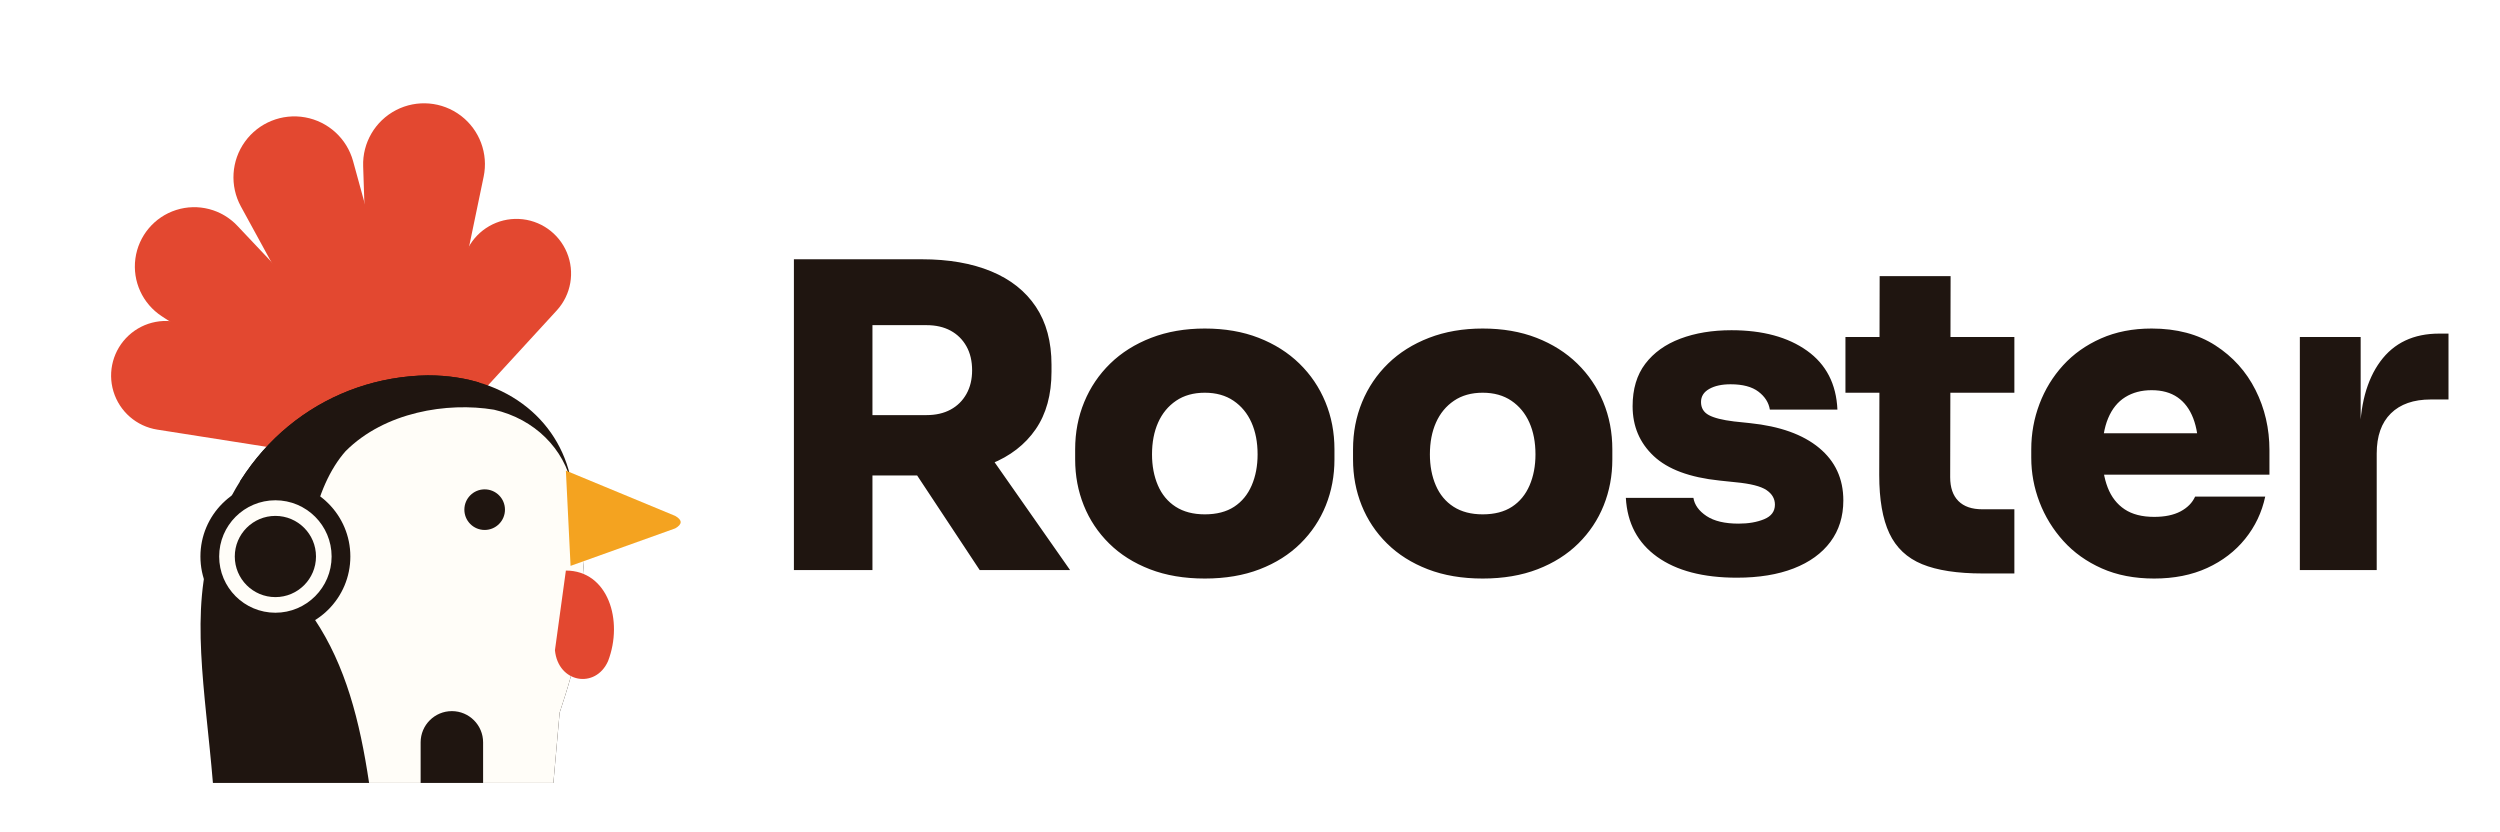
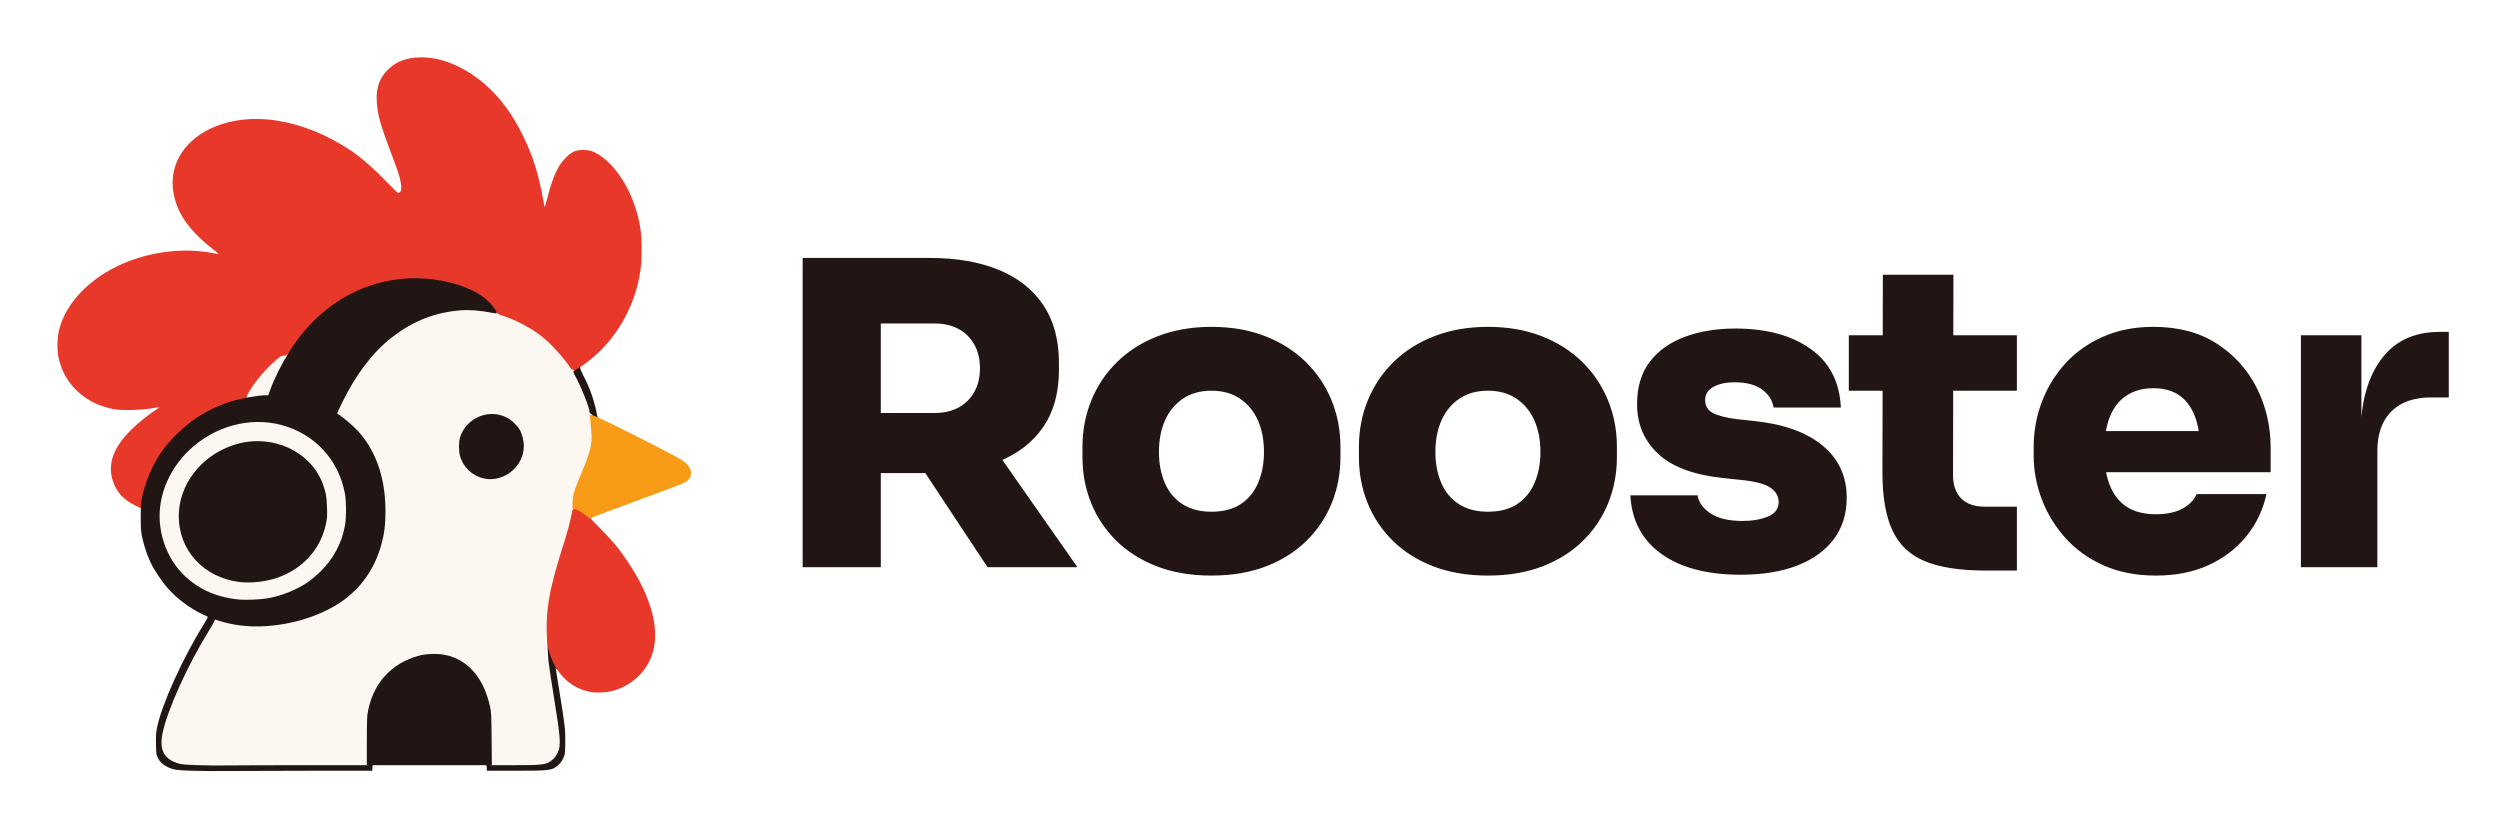
- <svg xmlns="http://www.w3.org/2000/svg" viewBox="-24 -24 1226.12 408">
-   <g transform="scale(0.38298) translate(-90 0)">
-     <g fill="#E34830">
-       <path d="M566.5 524.3 L740.5 334.7 A70 70 0 1 0 626.7 255.1 L508.1 483.4 A36 36 0 0 0 566.5 524.3 Z" />
-       <path d="M575.2 507.3 L646.7 163.6 A78 78 0 1 0 492.4 150.3 L504.0 501.2 A36 36 0 0 0 575.2 507.3 Z" />
-       <path d="M574.7 490.5 L479.5 143.7 A78 78 0 1 0 335.8 201.7 L508.4 517.3 A36 36 0 0 0 574.7 490.5 Z" />
-       <path d="M566.2 475.3 L331.5 226.7 A76 76 0 1 0 234.5 342.3 L520.2 530.1 A36 36 0 0 0 566.2 475.3 Z" />
-       <path d="M553.2 466.5 L265.2 353.2 A70 70 0 1 0 228.7 487.5 L534.4 535.6 A36 36 0 0 0 553.2 466.5 Z" />
-     </g>
-     <path d="M300 940 C 290 820 270 720 300 630 C 340 500 450 420 575 418 C 680 418 748 480 760 560 L 772 640 C 784 720 764 790 744 850 L 736 940 Z" fill="#1F1510" />
-     <path d="M500 940 C 488 860 470 790 430 730 C 410 650 430 560 470 515 C 520 465 600 452 660 462 C 712 474 750 512 760 560 L 772 640 C 784 720 764 790 744 850 L 736 940 Z" fill="#FFFDF8" />
-     <clipPath id="band5">
-       <path d="M300 940 C 290 820 270 720 300 630 C 340 500 450 420 575 418 C 680 418 748 480 760 560 L 772 640 C 784 720 764 790 744 850 L 736 940 Z" />
-     </clipPath>
-     <path d="M360 560 C 380 470 480 405 640 400" fill="none" stroke="#1F1510" stroke-width="64" clip-path="url(#band5)" />
-     <circle cx="380" cy="650" r="96" fill="#1F1510" />
-     <circle cx="380" cy="650" r="62" fill="none" stroke="#FFFDF8" stroke-width="20" />
-     <path d="M566 940 V888 A40 40 0 0 1 646 888 V940 Z" fill="#1F1510" />
-     <g fill="#1F1510">
-       <circle cx="648" cy="590" r="26" />
-     </g>
-     <path d="M752 540 L892 598 Q906 606 892 614 L758 662 Z" fill="#F4A320" />
-     <path d="M752 668 C 806 668 826 732 806 784 C 790 820 742 812 738 770 Z" fill="#E34830" />
+ <svg xmlns="http://www.w3.org/2000/svg" viewBox="-24 -24 1232.43 408">
+   <g transform="scale(0.40377) translate(-98.006 -28.5196)">
+     <path d="M273.0 910.1 C253.8 909.5 249.7 908.9 242.5 905.2 C237.0 902.5 233.7 899.3 231.3 894.4 C229.3 890.3 229.2 889.5 229.0 877.6 C228.8 867.2 229.0 863.9 230.3 857.3 C236.0 829.4 261.6 772.6 286.8 732.3 C291.2 725.2 292.7 722.3 292.1 721.8 C290.6 720.8 296.9 721.8 300.0 723.1 C302.3 724.1 302.9 724.8 302.9 726.3 C302.9 727.4 299.7 733.3 295.1 740.8 C263.5 791.7 235.5 858.3 237.5 878.0 C238.4 887.0 243.0 893.2 252.0 897.4 C261.9 902.1 258.2 901.9 382.0 901.8 C459.9 901.8 494.7 902.0 494.7 902.5 C494.7 903.0 494.4 903.3 494.0 903.3 C493.5 903.3 493.2 904.9 493.2 906.7 L493.2 910.1 L420.9 910.1 C381.1 910.1 335.6 910.3 319.9 910.4 C304.1 910.6 283.0 910.5 273.0 910.1 Z M632.9 906.7 C632.9 904.9 632.6 903.3 632.2 903.3 C631.8 903.3 631.4 903.0 631.4 902.6 C631.4 902.1 642.4 901.8 663.0 901.8 C702.0 901.8 704.8 901.4 712.6 894.2 C717.1 890.1 720.0 883.4 720.4 876.1 C720.7 870.0 719.1 857.3 713.4 822.1 C707.7 787.3 705.4 769.6 705.4 760.0 C705.4 756.3 705.6 756.0 707.3 756.0 C708.8 756.0 709.2 756.5 709.6 759.2 C710.4 763.6 713.3 772.0 716.0 777.4 C717.2 779.9 718.4 783.1 718.7 784.6 L719.1 787.4 L717.9 785.5 C717.0 784.0 716.8 783.9 717.1 785.1 C717.3 786.0 717.6 788.0 717.8 789.7 C718.1 791.3 719.8 802.0 721.6 813.4 C728.5 855.7 729.0 860.4 728.7 876.0 C728.5 889.7 728.4 890.2 726.3 894.8 C725.0 897.5 722.8 900.8 720.9 902.5 C713.0 909.8 710.7 910.1 667.9 910.1 L632.9 910.1 L632.9 906.7 Z M761.1 477.3 C757.8 475.6 756.8 474.7 756.8 473.4 C756.8 468.3 746.7 443.1 739.2 429.5 C737.7 426.6 736.4 423.6 736.4 422.9 C736.4 421.3 743.9 416.2 746.3 416.2 C747.6 416.2 747.7 416.4 747.0 417.2 C746.4 418.0 747.1 420.2 750.6 427.2 C756.0 437.9 758.5 443.8 761.5 452.4 C763.9 459.5 767.4 473.3 767.4 475.7 C767.4 476.5 767.9 477.8 768.6 478.4 C770.7 480.5 766.0 479.8 761.1 477.3 Z" fill="#211614" />
+     <path d="M759.4 813.9 C734.2 809.0 716.0 790.8 708.4 762.6 L707.0 757.2 L707.3 763.1 C707.5 766.4 707.5 768.9 707.3 768.8 C707.2 768.6 706.5 766.1 705.8 763.2 C703.8 754.7 703.0 737.9 703.9 723.7 C705.7 696.2 710.2 675.6 724.9 629.5 C729.6 614.7 732.9 602.2 734.7 592.1 L735.3 588.7 L740.3 588.5 L745.2 588.3 L751.3 592.7 C761.4 600.0 762.7 601.2 760.2 601.2 C759.6 601.2 759.1 601.4 759.1 601.5 C759.1 601.7 764.8 607.6 771.7 614.6 C786.5 629.4 794.7 639.4 805.5 655.6 C820.4 678.1 829.8 698.0 835.0 718.2 C840.2 738.6 839.5 758.0 832.9 773.2 C824.5 792.4 806.9 807.4 786.5 812.6 C778.5 814.7 766.4 815.2 759.4 813.9 Z M203.5 586.2 C188.9 578.8 181.0 570.1 176.5 556.6 C169.5 536.0 176.8 515.4 198.9 493.6 C207.3 485.3 219.7 475.4 229.4 469.1 C231.6 467.7 233.3 466.4 233.1 466.3 C233.0 466.1 228.8 466.7 223.9 467.6 C211.3 469.8 188.1 470.4 178.5 468.8 C160.5 465.6 145.1 458.2 133.1 446.8 C121.3 435.7 114.1 422.9 110.2 406.5 C108.2 398.1 108.2 383.7 110.2 374.2 C115.9 347.0 137.2 320.2 167.7 301.7 C205.3 278.9 255.2 269.8 297.9 278.0 C302.0 278.8 305.5 279.3 305.6 279.2 C305.7 279.1 302.3 276.3 298.1 273.0 C277.0 256.4 263.0 240.0 256.1 223.8 C248.4 205.6 247.2 187.5 252.7 171.3 C266.7 130.1 319.1 106.9 377.0 116.4 C408.3 121.4 438.5 133.8 467.9 153.6 C480.1 161.8 496.4 176.2 511.3 191.8 C517.7 198.4 523.5 204.1 524.3 204.4 C527.8 205.5 529.4 200.6 528.0 192.6 C526.9 185.3 524.4 178.0 515.5 154.5 C505.0 126.7 501.5 115.4 499.6 103.1 C496.3 81.0 500.0 66.3 512.0 54.3 C522.4 44.0 535.1 39.2 552.5 39.1 C567.7 39.0 581.8 42.5 597.8 50.2 C630.2 65.8 657.0 94.1 676.2 133.0 C689.3 159.6 696.1 181.0 702.0 214.7 C702.7 218.8 703.5 222.0 703.7 221.8 C703.9 221.5 705.4 216.3 707.0 210.2 C713.8 183.8 720.1 170.3 730.2 160.7 C736.9 154.3 741.8 152.2 750.4 152.2 C758.2 152.2 763.0 153.7 770.1 158.2 C794.8 174.0 815.5 211.6 820.7 250.2 C822.5 263.7 822.4 286.5 820.3 300.3 C814.1 342.3 791.7 382.0 759.7 407.9 C750.7 415.2 738.6 423.0 736.1 423.0 C734.9 423.0 733.7 422.0 732.2 419.8 C724.1 407.4 707.8 389.7 696.8 381.3 C683.7 371.3 665.6 361.8 651.4 357.3 L643.8 354.9 L641.8 350.8 C639.0 345.2 630.2 336.2 622.9 331.5 C599.7 316.6 561.4 308.6 529.6 312.0 C478.4 317.4 432.0 345.9 399.9 391.6 C397.8 394.5 395.9 397.0 395.5 397.2 C393.2 398.1 379.1 409.6 372.8 415.5 C361.1 426.6 347.3 444.0 341.9 454.5 C341.1 456.0 339.8 457.1 338.5 457.4 C312.0 463.4 291.5 472.8 270.8 488.6 C259.8 496.9 244.2 513.7 235.6 526.4 C230.2 534.5 222.5 550.4 219.2 560.4 C216.0 570.0 213.0 583.3 213.0 587.5 C213.0 590.7 211.9 590.5 203.5 586.2 Z" fill="#E8382A" />
+     <path d="M279.8 903.3 C266.9 902.9 260.5 902.4 257.4 901.5 C238.9 896.3 232.8 885.1 237.1 864.0 C242.9 835.9 267.7 780.9 293.6 739.2 C297.9 732.3 301.2 726.2 301.0 725.8 C300.2 724.5 307.8 725.0 313.5 726.6 C325.6 729.9 337.3 731.4 352.0 731.4 C368.5 731.5 380.1 730.0 396.8 725.8 C429.7 717.7 453.1 705.1 472.1 685.3 C486.7 670.1 496.6 652.4 502.3 631.1 C505.9 617.6 507.0 608.5 507.0 592.9 C507.0 559.6 497.9 529.3 480.9 506.3 C475.6 499.3 462.4 486.2 455.3 481.1 L449.5 477.0 L449.4 472.5 C449.4 468.4 449.9 467.0 455.4 455.9 C486.5 392.8 532.2 355.3 587.7 347.1 C607.4 344.2 644.0 346.8 645.4 351.2 C645.7 352.1 648.2 353.3 653.5 355.0 C667.9 359.5 685.9 369.0 699.0 379.0 C710.1 387.5 726.4 405.2 734.5 417.5 C736.1 419.9 737.1 420.7 738.6 420.7 C740.3 420.7 740.4 420.8 739.3 421.9 C738.2 423.0 738.3 423.5 740.9 428.1 C748.2 441.6 758.3 466.8 758.3 471.9 C758.3 473.0 759.0 473.9 760.2 474.4 C761.2 474.9 762.2 476.1 762.4 477.3 C763.5 482.4 764.3 489.8 764.8 497.4 C765.8 513.8 763.1 525.0 751.8 551.4 C745.2 567.0 742.4 575.3 740.9 584.7 C740.2 589.1 739.7 590.6 738.7 590.9 C737.8 591.1 737.2 592.3 736.8 594.9 C735.7 602.3 731.9 617.1 726.9 632.6 C708.4 690.6 704.3 714.8 706.6 753.7 C707.2 763.5 707.9 773.2 708.1 775.3 C709.3 784.9 711.8 802.0 714.9 820.6 C723.1 871.0 723.6 878.9 719.5 888.0 C718.2 890.8 716.0 894.0 714.1 895.7 C706.4 902.8 703.3 903.3 666.7 903.3 L637.5 903.3 L637.3 888.8 C637.0 850.4 636.8 845.6 635.3 836.9 C631.9 817.5 624.0 800.8 612.6 789.0 C591.9 767.4 563.0 763.7 533.9 778.8 C512.4 790.0 497.9 808.5 491.1 833.6 C489.1 841.0 489.1 841.2 488.8 872.2 L488.6 903.3 L411.8 903.3 C369.5 903.3 326.6 903.5 316.5 903.6 C306.3 903.8 289.8 903.7 279.8 903.3 Z M329.3 703.1 C281.9 699.5 244.2 668.9 234.3 625.8 C225.3 586.6 236.4 547.7 264.7 519.2 C283.5 500.3 306.2 488.5 332.7 483.7 C341.8 482.1 363.5 481.9 372.7 483.3 C389.0 485.9 408.1 493.8 420.7 503.1 C433.5 512.5 445.0 526.1 452.2 540.3 C455.8 547.6 460.4 561.6 461.9 570.6 C463.9 582.2 463.8 602.9 461.6 613.9 C455.9 642.8 440.1 666.1 414.9 683.0 C397.6 694.5 376.7 701.4 354.2 703.1 C343.1 704.0 341.0 704.0 329.3 703.1 Z M360.6 676.3 C405.2 667.1 435.9 632.4 436.0 591.4 C436.0 555.9 413.6 525.4 379.3 514.3 C365.3 509.8 353.1 508.8 339.8 511.0 C300.0 517.7 266.8 549.3 260.2 586.9 C254.4 619.7 272.0 653.2 303.3 668.7 C312.4 673.2 322.2 676.1 334.2 677.8 C338.7 678.4 354.8 677.6 360.6 676.3 Z M644.2 551.0 C661.7 546.8 676.0 530.0 676.0 513.5 C676.0 501.1 667.0 486.9 655.6 481.1 C650.7 478.7 643.2 476.6 638.9 476.6 C630.6 476.6 619.5 481.6 612.5 488.6 C606.6 494.5 603.2 500.8 601.5 509.0 C600.5 514.1 600.5 515.2 601.5 520.4 C604.6 535.5 615.9 547.4 630.5 550.9 C636.2 552.3 638.4 552.3 644.2 551.0 Z M339.9 453.5 C339.9 452.0 341.6 448.7 344.9 443.7 C353.5 430.6 363.6 419.1 375.3 408.9 C380.5 404.3 382.1 403.3 384.2 403.3 L386.7 403.3 L386.7 407.6 C386.7 411.4 386.1 413.1 381.4 422.6 C378.5 428.4 374.3 437.8 372.1 443.4 L368.1 453.5 L362.1 454.0 C358.8 454.3 352.5 454.7 348.0 455.1 L339.9 455.7 L339.9 453.5 Z" fill="#FCF8F1" />
+     <path d="M756.9 601.0 C756.5 600.4 753.3 598.0 749.9 595.5 C745.6 592.4 742.8 591.0 740.6 590.7 L737.5 590.2 L737.6 583.1 C737.8 573.8 739.8 567.0 748.1 547.6 C759.4 521.0 762.0 510.2 760.5 495.8 C760.1 491.7 759.6 485.5 759.3 482.1 L758.9 475.8 L760.8 475.8 C763.8 475.8 791.2 489.1 837.1 512.6 C872.3 530.7 875.7 532.8 879.8 539.0 C881.6 541.8 882.2 543.4 882.2 546.2 C882.2 553.1 878.4 557.1 868.3 560.9 C865.4 562.0 858.7 564.5 853.5 566.5 C848.3 568.4 834.2 573.7 822.1 578.2 C810.1 582.6 790.8 589.8 779.2 594.1 C767.7 598.4 758.1 602.0 758.0 602.0 C757.8 602.0 757.4 601.5 756.9 601.0 Z" fill="#F89B17" />
+     <path d="M486.4 875.0 C486.4 858.5 486.7 844.3 487.2 841.2 C492.7 804.8 515.8 778.6 550.5 769.5 C558.9 767.3 572.6 766.8 581.2 768.5 C609.2 773.8 628.9 796.1 636.8 831.4 C638.3 838.2 638.5 841.3 638.8 871.0 L639.1 903.3 L562.7 903.3 L486.4 903.3 L486.4 875.0 Z M338.7 733.4 C300.9 730.2 266.8 713.7 243.1 686.9 C236.4 679.4 226.8 665.0 222.5 656.0 C218.3 647.2 214.4 635.5 212.1 625.0 C210.6 617.7 210.4 614.7 210.4 600.1 C210.4 585.8 210.7 582.3 212.1 575.5 C214.7 563.4 219.6 549.7 225.1 538.9 C233.3 522.6 241.6 511.5 255.4 498.1 C274.3 479.7 294.7 467.5 320.3 459.3 C332.0 455.6 353.4 451.7 362.2 451.7 L366.1 451.7 L368.2 445.8 C373.5 431.2 381.8 414.5 391.5 398.9 C434.1 330.3 506.1 297.4 580.8 312.4 C605.4 317.3 625.1 326.7 636.7 338.8 C641.7 344.1 645.9 350.6 644.8 351.6 C644.6 351.9 640.9 351.4 636.6 350.5 C626.0 348.4 611.4 347.2 603.1 347.8 C570.0 350.2 543.4 360.5 516.8 381.2 C493.6 399.2 473.2 426.1 456.4 460.5 C452.8 467.7 450.1 473.7 450.3 473.8 C458.6 479.3 470.8 489.8 476.8 496.6 C498.3 521.1 509.2 553.7 509.2 593.3 C509.2 609.6 507.9 619.9 504.5 632.8 C496.9 661.2 481.6 684.2 459.2 701.0 C428.8 723.7 380.0 736.8 338.7 733.4 Z M365.6 699.5 C383.0 696.5 401.7 688.8 416.0 678.8 C419.6 676.2 426.2 670.5 430.5 666.2 C445.9 650.8 455.8 632.2 459.7 611.0 C461.5 601.3 461.5 581.6 459.7 571.8 C452.1 530.4 422.7 498.7 381.9 487.9 C343.3 477.7 300.3 489.5 269.7 518.6 C242.8 544.2 229.5 579.8 234.4 613.1 C239.6 648.0 259.4 675.3 290.4 690.4 C301.4 695.7 315.2 699.5 328.7 700.9 C337.9 701.9 355.6 701.2 365.6 699.5 Z M331.2 679.7 C287.5 674.4 256.8 641.2 256.8 599.3 C256.8 560.9 283.9 525.7 323.5 512.5 C368.2 497.6 417.1 518.6 432.5 559.4 C436.4 569.9 437.4 575.2 437.8 588.4 C438.2 599.1 438.0 601.9 436.6 608.4 C430.2 639.3 408.6 663.4 377.4 674.4 C363.8 679.2 345.0 681.3 331.2 679.7 Z M629.2 553.2 C615.0 550.0 603.7 539.2 600.1 525.3 C598.6 519.5 598.6 509.0 600.1 503.7 C608.8 474.3 646.2 464.6 667.1 486.3 C672.8 492.1 674.8 495.7 676.8 503.6 C678.5 510.4 678.6 516.1 677.1 522.5 C672.1 543.7 649.9 557.9 629.2 553.2 Z" fill="#211614" />
  </g>
-   <path transform="translate(350.04 255.60) scale(0.20712)" d="M74 0V-736H260V0ZM514 0 309 -310H511L728 0ZM213 -224V-367H388Q421 -367 445.0 -380.0Q469 -393 482.5 -417.0Q496 -441 496 -473Q496 -506 482.5 -530.0Q469 -554 445.0 -567.0Q421 -580 388 -580H213V-736H377Q472 -736 541.0 -707.5Q610 -679 647.0 -623.5Q684 -568 684 -486V-470Q684 -388 646.5 -333.5Q609 -279 540.5 -251.5Q472 -224 377 -224ZM1047 20Q974 20 917.0 -2.0Q860 -24 820.5 -63.0Q781 -102 760.5 -153.0Q740 -204 740 -262V-286Q740 -346 761.5 -398.0Q783 -450 823.0 -489.0Q863 -528 920.0 -550.0Q977 -572 1047 -572Q1118 -572 1174.5 -550.0Q1231 -528 1271.0 -489.0Q1311 -450 1332.5 -398.0Q1354 -346 1354 -286V-262Q1354 -204 1333.5 -153.0Q1313 -102 1273.5 -63.0Q1234 -24 1177.0 -2.0Q1120 20 1047 20ZM1047 -132Q1089 -132 1116.5 -150.0Q1144 -168 1158.0 -200.5Q1172 -233 1172 -274Q1172 -317 1157.5 -349.5Q1143 -382 1115.0 -401.0Q1087 -420 1047 -420Q1007 -420 979.0 -401.0Q951 -382 936.5 -349.5Q922 -317 922 -274Q922 -233 936.0 -200.5Q950 -168 978.0 -150.0Q1006 -132 1047 -132ZM1705 20Q1632 20 1575.0 -2.0Q1518 -24 1478.5 -63.0Q1439 -102 1418.5 -153.0Q1398 -204 1398 -262V-286Q1398 -346 1419.5 -398.0Q1441 -450 1481.0 -489.0Q1521 -528 1578.0 -550.0Q1635 -572 1705 -572Q1776 -572 1832.5 -550.0Q1889 -528 1929.0 -489.0Q1969 -450 1990.5 -398.0Q2012 -346 2012 -286V-262Q2012 -204 1991.5 -153.0Q1971 -102 1931.5 -63.0Q1892 -24 1835.0 -2.0Q1778 20 1705 20ZM1705 -132Q1747 -132 1774.5 -150.0Q1802 -168 1816.0 -200.5Q1830 -233 1830 -274Q1830 -317 1815.5 -349.5Q1801 -382 1773.0 -401.0Q1745 -420 1705 -420Q1665 -420 1637.0 -401.0Q1609 -382 1594.5 -349.5Q1580 -317 1580 -274Q1580 -233 1594.0 -200.5Q1608 -168 1636.0 -150.0Q1664 -132 1705 -132ZM2307 18Q2187 18 2118.0 -31.5Q2049 -81 2044 -171H2204Q2208 -146 2235.0 -128.0Q2262 -110 2311 -110Q2346 -110 2371.5 -120.5Q2397 -131 2397 -155Q2397 -176 2377.0 -189.5Q2357 -203 2304 -208L2266 -212Q2160 -223 2110.0 -270.0Q2060 -317 2060 -388Q2060 -449 2090.0 -488.5Q2120 -528 2173.0 -548.0Q2226 -568 2294 -568Q2405 -568 2473.0 -519.5Q2541 -471 2545 -380H2385Q2381 -405 2358.0 -422.5Q2335 -440 2292 -440Q2261 -440 2241.5 -429.0Q2222 -418 2222 -398Q2222 -377 2240.5 -367.0Q2259 -357 2300 -352L2338 -348Q2444 -337 2501.5 -289.5Q2559 -242 2559 -165Q2559 -108 2528.5 -67.0Q2498 -26 2441.5 -4.0Q2385 18 2307 18ZM2889 8Q2799 8 2745.5 -14.0Q2692 -36 2668.0 -87.0Q2644 -138 2644 -225L2645 -696H2813L2812 -220Q2812 -183 2831.5 -163.5Q2851 -144 2888 -144H2964V8ZM2564 -420V-552H2964V-420ZM3295 20Q3225 20 3171.0 -4.0Q3117 -28 3080.0 -69.0Q3043 -110 3023.5 -161.0Q3004 -212 3004 -266V-286Q3004 -342 3023.5 -393.5Q3043 -445 3079.5 -485.0Q3116 -525 3169.0 -548.5Q3222 -572 3289 -572Q3378 -572 3440.0 -532.0Q3502 -492 3535.0 -426.5Q3568 -361 3568 -284V-226H3080V-324H3463L3400 -280Q3400 -327 3387.5 -359.5Q3375 -392 3350.5 -409.0Q3326 -426 3289 -426Q3253 -426 3226.5 -409.5Q3200 -393 3186.0 -359.5Q3172 -326 3172 -275Q3172 -229 3185.0 -195.5Q3198 -162 3225.0 -144.0Q3252 -126 3295 -126Q3333 -126 3357.5 -139.0Q3382 -152 3392 -174H3558Q3546 -118 3510.5 -74.0Q3475 -30 3420.5 -5.0Q3366 20 3295 20ZM3640 0V-552H3784V-312H3782Q3782 -428 3830.5 -494.0Q3879 -560 3970 -560H3992V-404H3950Q3889 -404 3855.5 -371.0Q3822 -338 3822 -276V0Z" fill="#1F1510" />
+   <path transform="translate(356.36 255.60) scale(0.20712)" d="M74 0V-736H260V0ZM514 0 309 -310H511L728 0ZM213 -224V-367H388Q421 -367 445.0 -380.0Q469 -393 482.5 -417.0Q496 -441 496 -473Q496 -506 482.5 -530.0Q469 -554 445.0 -567.0Q421 -580 388 -580H213V-736H377Q472 -736 541.0 -707.5Q610 -679 647.0 -623.5Q684 -568 684 -486V-470Q684 -388 646.5 -333.5Q609 -279 540.5 -251.5Q472 -224 377 -224ZM1047 20Q974 20 917.0 -2.0Q860 -24 820.5 -63.0Q781 -102 760.5 -153.0Q740 -204 740 -262V-286Q740 -346 761.5 -398.0Q783 -450 823.0 -489.0Q863 -528 920.0 -550.0Q977 -572 1047 -572Q1118 -572 1174.5 -550.0Q1231 -528 1271.0 -489.0Q1311 -450 1332.5 -398.0Q1354 -346 1354 -286V-262Q1354 -204 1333.5 -153.0Q1313 -102 1273.5 -63.0Q1234 -24 1177.0 -2.0Q1120 20 1047 20ZM1047 -132Q1089 -132 1116.5 -150.0Q1144 -168 1158.0 -200.5Q1172 -233 1172 -274Q1172 -317 1157.5 -349.5Q1143 -382 1115.0 -401.0Q1087 -420 1047 -420Q1007 -420 979.0 -401.0Q951 -382 936.5 -349.5Q922 -317 922 -274Q922 -233 936.0 -200.5Q950 -168 978.0 -150.0Q1006 -132 1047 -132ZM1705 20Q1632 20 1575.0 -2.0Q1518 -24 1478.5 -63.0Q1439 -102 1418.5 -153.0Q1398 -204 1398 -262V-286Q1398 -346 1419.5 -398.0Q1441 -450 1481.0 -489.0Q1521 -528 1578.0 -550.0Q1635 -572 1705 -572Q1776 -572 1832.5 -550.0Q1889 -528 1929.0 -489.0Q1969 -450 1990.5 -398.0Q2012 -346 2012 -286V-262Q2012 -204 1991.5 -153.0Q1971 -102 1931.5 -63.0Q1892 -24 1835.0 -2.0Q1778 20 1705 20ZM1705 -132Q1747 -132 1774.5 -150.0Q1802 -168 1816.0 -200.5Q1830 -233 1830 -274Q1830 -317 1815.5 -349.5Q1801 -382 1773.0 -401.0Q1745 -420 1705 -420Q1665 -420 1637.0 -401.0Q1609 -382 1594.5 -349.5Q1580 -317 1580 -274Q1580 -233 1594.0 -200.5Q1608 -168 1636.0 -150.0Q1664 -132 1705 -132ZM2307 18Q2187 18 2118.0 -31.5Q2049 -81 2044 -171H2204Q2208 -146 2235.0 -128.0Q2262 -110 2311 -110Q2346 -110 2371.5 -120.5Q2397 -131 2397 -155Q2397 -176 2377.0 -189.5Q2357 -203 2304 -208L2266 -212Q2160 -223 2110.0 -270.0Q2060 -317 2060 -388Q2060 -449 2090.0 -488.5Q2120 -528 2173.0 -548.0Q2226 -568 2294 -568Q2405 -568 2473.0 -519.5Q2541 -471 2545 -380H2385Q2381 -405 2358.0 -422.5Q2335 -440 2292 -440Q2261 -440 2241.5 -429.0Q2222 -418 2222 -398Q2222 -377 2240.5 -367.0Q2259 -357 2300 -352L2338 -348Q2444 -337 2501.5 -289.5Q2559 -242 2559 -165Q2559 -108 2528.5 -67.0Q2498 -26 2441.5 -4.0Q2385 18 2307 18ZM2889 8Q2799 8 2745.5 -14.0Q2692 -36 2668.0 -87.0Q2644 -138 2644 -225L2645 -696H2813L2812 -220Q2812 -183 2831.5 -163.5Q2851 -144 2888 -144H2964V8ZM2564 -420V-552H2964V-420ZM3295 20Q3225 20 3171.0 -4.0Q3117 -28 3080.0 -69.0Q3043 -110 3023.5 -161.0Q3004 -212 3004 -266V-286Q3004 -342 3023.5 -393.5Q3043 -445 3079.5 -485.0Q3116 -525 3169.0 -548.5Q3222 -572 3289 -572Q3378 -572 3440.0 -532.0Q3502 -492 3535.0 -426.5Q3568 -361 3568 -284V-226H3080V-324H3463L3400 -280Q3400 -327 3387.5 -359.5Q3375 -392 3350.5 -409.0Q3326 -426 3289 -426Q3253 -426 3226.5 -409.5Q3200 -393 3186.0 -359.5Q3172 -326 3172 -275Q3172 -229 3185.0 -195.5Q3198 -162 3225.0 -144.0Q3252 -126 3295 -126Q3333 -126 3357.5 -139.0Q3382 -152 3392 -174H3558Q3546 -118 3510.5 -74.0Q3475 -30 3420.5 -5.0Q3366 20 3295 20ZM3640 0V-552H3784V-312H3782Q3782 -428 3830.5 -494.0Q3879 -560 3970 -560H3992V-404H3950Q3889 -404 3855.5 -371.0Q3822 -338 3822 -276V0Z" fill="#211614" />
</svg>
